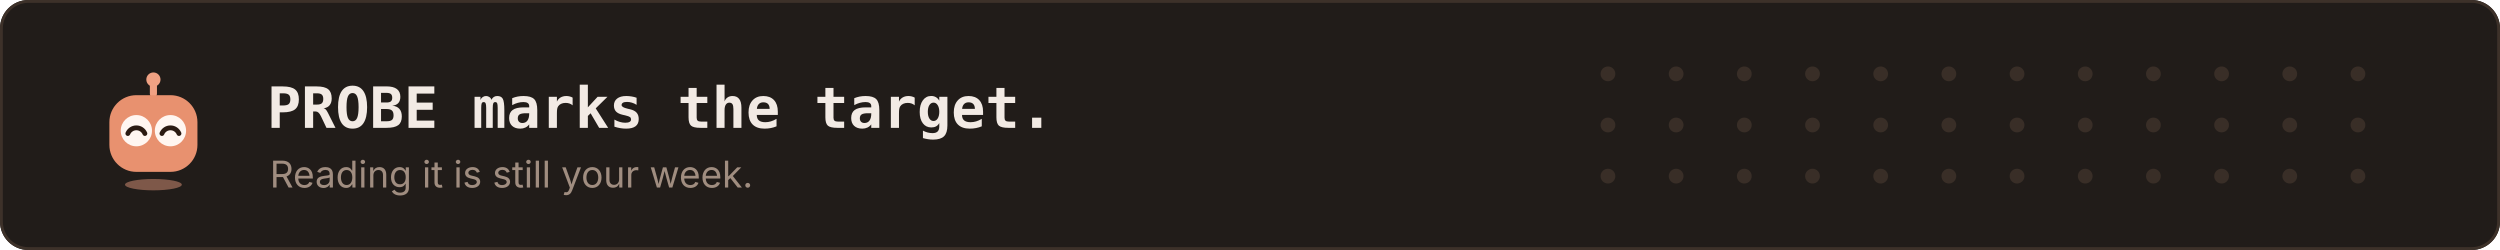
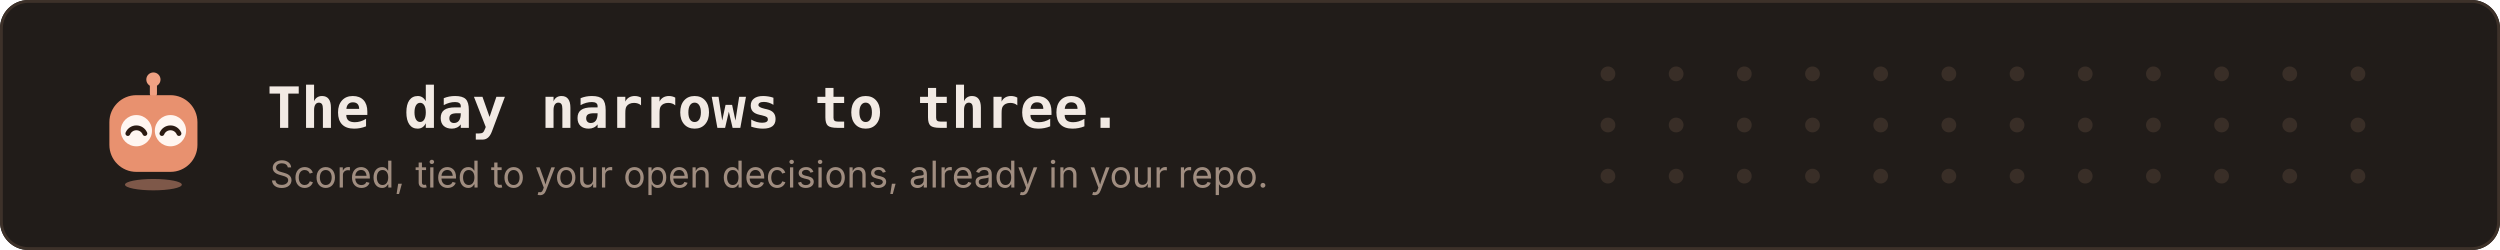
- <svg xmlns="http://www.w3.org/2000/svg" width="880" height="88" viewBox="0 0 880 88" role="img" aria-label="PROBE marks the target. Reading it is still your week.">
+ <svg xmlns="http://www.w3.org/2000/svg" width="880" height="88" viewBox="0 0 880 88" role="img" aria-label="The day narrows to three. Scored, tied to your open decisions, already in your repo.">
  <style>
    .card   { fill: #211C19; }
    .edge   { fill: none; stroke: #3D3129; }
    .head   { fill: #F2EAE4; }
    .sub    { fill: #A08D80; }
    .dot    { fill: #3D3129; opacity: .85; }
    .hit    { fill: #E8916F; }
    .ring   { fill: none; stroke: #E8916F; stroke-width: 1.4; stroke-linecap: round; }
    .hull   { fill: #E8916F; }
    .iris   { fill: #FFF6F1; }
    .joy    { fill: none; stroke: #2A1A12; stroke-width: 3.4; stroke-linecap: round; }
    .reti   { fill: none; stroke: #2A1A12; stroke-width: 2; stroke-linecap: round; }
    .retd   { fill: #2A1A12; }
    .stalk  { stroke: #F0A183; stroke-width: 5; stroke-linecap: round; fill: none; }
    .beacon { fill: #F0A183; }
    .wave   { fill: none; stroke: #F0A183; stroke-width: 2.6; stroke-linecap: round; opacity: 0; }
    .shadow { fill: #F0A183; opacity: .45; }
    .rig  { animation: bob 3.4s ease-in-out infinite; }
    .w1   { animation: ping 2.6s ease-in-out infinite; }
    .w2   { animation: ping 2.6s ease-in-out .34s infinite; }
    .lock { opacity: 0; animation: lock 4.2s ease-in-out infinite; }
    .l2   { animation-delay: .5s; }
    .l3   { animation-delay: 1s; }
    .aim  { opacity: 0; animation: aim 4.2s ease-in-out infinite; }
    .joy  { animation: rest 4.2s ease-in-out infinite; }
    @keyframes bob  { 0%, 100% { transform: translateY(0); } 50% { transform: translateY(-3px); } }
    @keyframes ping { 0%, 100% { opacity: 0; } 12%, 42% { opacity: .85; } 58% { opacity: 0; } }
    @keyframes lock { 0%, 8%   { opacity: 0; transform: scale(1.7); }
                      22%, 84% { opacity: 1; transform: scale(1); }
                      96%, 100% { opacity: 0; transform: scale(1); } }
    @keyframes aim  { 0%, 36% { opacity: 1; } 44%, 86% { opacity: 0; }
                      92%, 100% { opacity: 1; } }
    @keyframes rest { 0%, 36% { opacity: 0; } 44%, 86% { opacity: 1; }
                      92%, 100% { opacity: 0; } }
    @media (prefers-reduced-motion: reduce) {
      .rig, .wave, .lock, .aim, .joy { animation: none; }
      .aim { opacity: 0; }
      .wave { opacity: .5; }
      .lock { opacity: 1; }
    }

    .m { font-family: ui-monospace, SFMono-Regular, 'SF Mono', Menlo, Consolas, monospace; }
    .s { font-family: system-ui, -apple-system, 'Segoe UI', 'Noto Sans KR', sans-serif; }
  </style>
  <rect class="card" width="880" height="88" rx="10" />
  <rect class="edge" x=".5" y=".5" width="879" height="87" rx="9.5" />
  <g transform="translate(30,20) scale(.5)">
    <ellipse class="shadow" cx="48" cy="90" rx="20" ry="4" />
    <g class="rig">
      <path class="wave w1" d="M41.04 11.12 A8.5 8.5 0 0 1 54.96 11.12" />
      <path class="wave w2" d="M36.94 8.25 A13.5 13.5 0 0 1 59.06 8.25" />
      <path class="stalk" d="M48 26 V19" />
      <circle class="beacon" cx="48" cy="16" r="5" />
      <rect class="hull" x="17" y="27" width="62" height="54" rx="19" />
      <circle class="iris" cx="36" cy="52" r="11" />
      <path class="joy" d="M30 54 a6.5 6.5 0 0 1 12 0" />
      <g class="aim">
        <circle class="reti" cx="36" cy="52" r="4.8" />
        <circle class="retd" cx="36" cy="52" r="1.8" />
        <path class="reti" d="M36 42.4 v2.8 M36 58.8 v2.8 M26.4 52 h2.8 M42.8 52 h2.8" />
      </g>
      <circle class="iris" cx="60" cy="52" r="11" />
      <path class="joy" d="M54 54 a6.5 6.5 0 0 1 12 0" />
      <g class="aim">
        <circle class="reti" cx="60" cy="52" r="4.8" />
        <circle class="retd" cx="60" cy="52" r="1.8" />
        <path class="reti" d="M60 42.4 v2.8 M60 58.8 v2.8 M50.4 52 h2.8 M66.8 52 h2.8" />
      </g>
    </g>
  </g>
-   <text class="m head" x="94" y="45" font-size="20" font-weight="700">PROBE marks the target.</text>
-   <text class="s sub" x="95" y="66" font-size="13">Reading it is still your week.</text>
+   <text class="m head" x="94" y="45" font-size="20" font-weight="700">The day narrows to three.</text>
+   <text class="s sub" x="95" y="66" font-size="13">Scored, tied to your open decisions, already in your repo.</text>
  <circle class="dot" cx="566" cy="26" r="2.6" />
  <circle class="dot" cx="590" cy="26" r="2.6" />
  <circle class="dot" cx="614" cy="26" r="2.6" />
  <g class="lock l1" style="transform-origin:614px 26px">
    <circle class="hit" cx="614" cy="26" r="3.2" />
    <circle class="ring" cx="614" cy="26" r="7.5" />
    <path class="ring" d="M603 26 h4 M621 26 h4 M614 15 v4 M614 33 v4" />
  </g>
  <circle class="dot" cx="638" cy="26" r="2.6" />
  <circle class="dot" cx="662" cy="26" r="2.6" />
  <circle class="dot" cx="686" cy="26" r="2.6" />
  <circle class="dot" cx="710" cy="26" r="2.6" />
  <circle class="dot" cx="734" cy="26" r="2.6" />
  <circle class="dot" cx="758" cy="26" r="2.6" />
  <circle class="dot" cx="782" cy="26" r="2.6" />
  <circle class="dot" cx="806" cy="26" r="2.6" />
  <circle class="dot" cx="830" cy="26" r="2.6" />
  <circle class="dot" cx="566" cy="44" r="2.6" />
  <circle class="dot" cx="590" cy="44" r="2.6" />
  <circle class="dot" cx="614" cy="44" r="2.6" />
  <circle class="dot" cx="638" cy="44" r="2.6" />
  <circle class="dot" cx="662" cy="44" r="2.6" />
  <circle class="dot" cx="686" cy="44" r="2.6" />
  <circle class="dot" cx="710" cy="44" r="2.6" />
  <circle class="dot" cx="734" cy="44" r="2.6" />
  <circle class="dot" cx="758" cy="44" r="2.6" />
  <circle class="dot" cx="782" cy="44" r="2.6" />
  <g class="lock l3" style="transform-origin:782px 44px">
    <circle class="hit" cx="782" cy="44" r="3.2" />
    <circle class="ring" cx="782" cy="44" r="7.5" />
    <path class="ring" d="M771 44 h4 M789 44 h4 M782 33 v4 M782 51 v4" />
  </g>
  <circle class="dot" cx="806" cy="44" r="2.6" />
  <circle class="dot" cx="830" cy="44" r="2.6" />
  <circle class="dot" cx="566" cy="62" r="2.6" />
  <circle class="dot" cx="590" cy="62" r="2.6" />
  <circle class="dot" cx="614" cy="62" r="2.6" />
  <circle class="dot" cx="638" cy="62" r="2.6" />
  <circle class="dot" cx="662" cy="62" r="2.6" />
  <circle class="dot" cx="686" cy="62" r="2.6" />
  <circle class="dot" cx="710" cy="62" r="2.6" />
  <g class="lock l2" style="transform-origin:710px 62px">
    <circle class="hit" cx="710" cy="62" r="3.2" />
    <circle class="ring" cx="710" cy="62" r="7.5" />
    <path class="ring" d="M699 62 h4 M717 62 h4 M710 51 v4 M710 69 v4" />
  </g>
  <circle class="dot" cx="734" cy="62" r="2.6" />
  <circle class="dot" cx="758" cy="62" r="2.6" />
  <circle class="dot" cx="782" cy="62" r="2.6" />
  <circle class="dot" cx="806" cy="62" r="2.6" />
  <circle class="dot" cx="830" cy="62" r="2.6" />
</svg>
